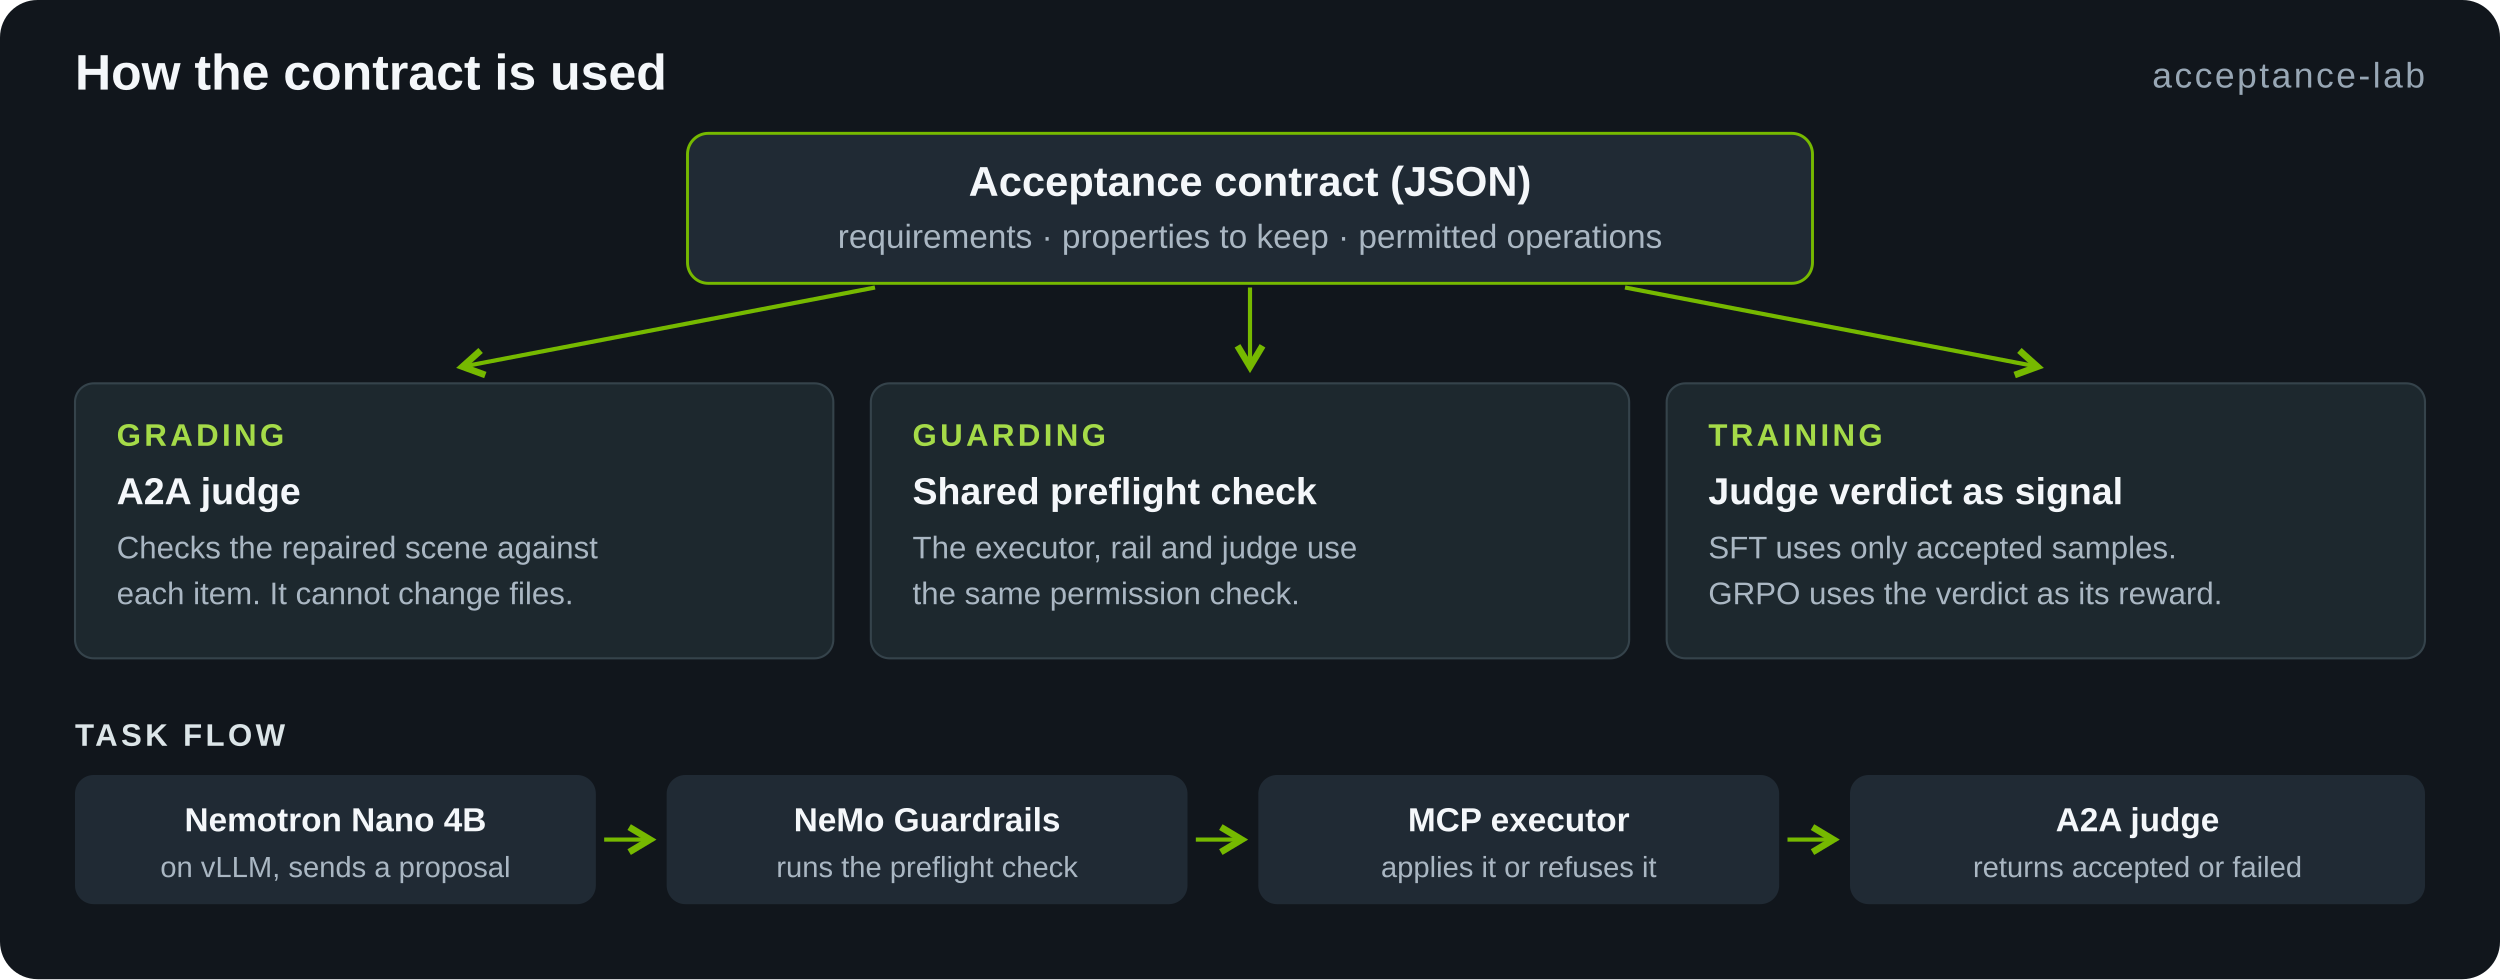
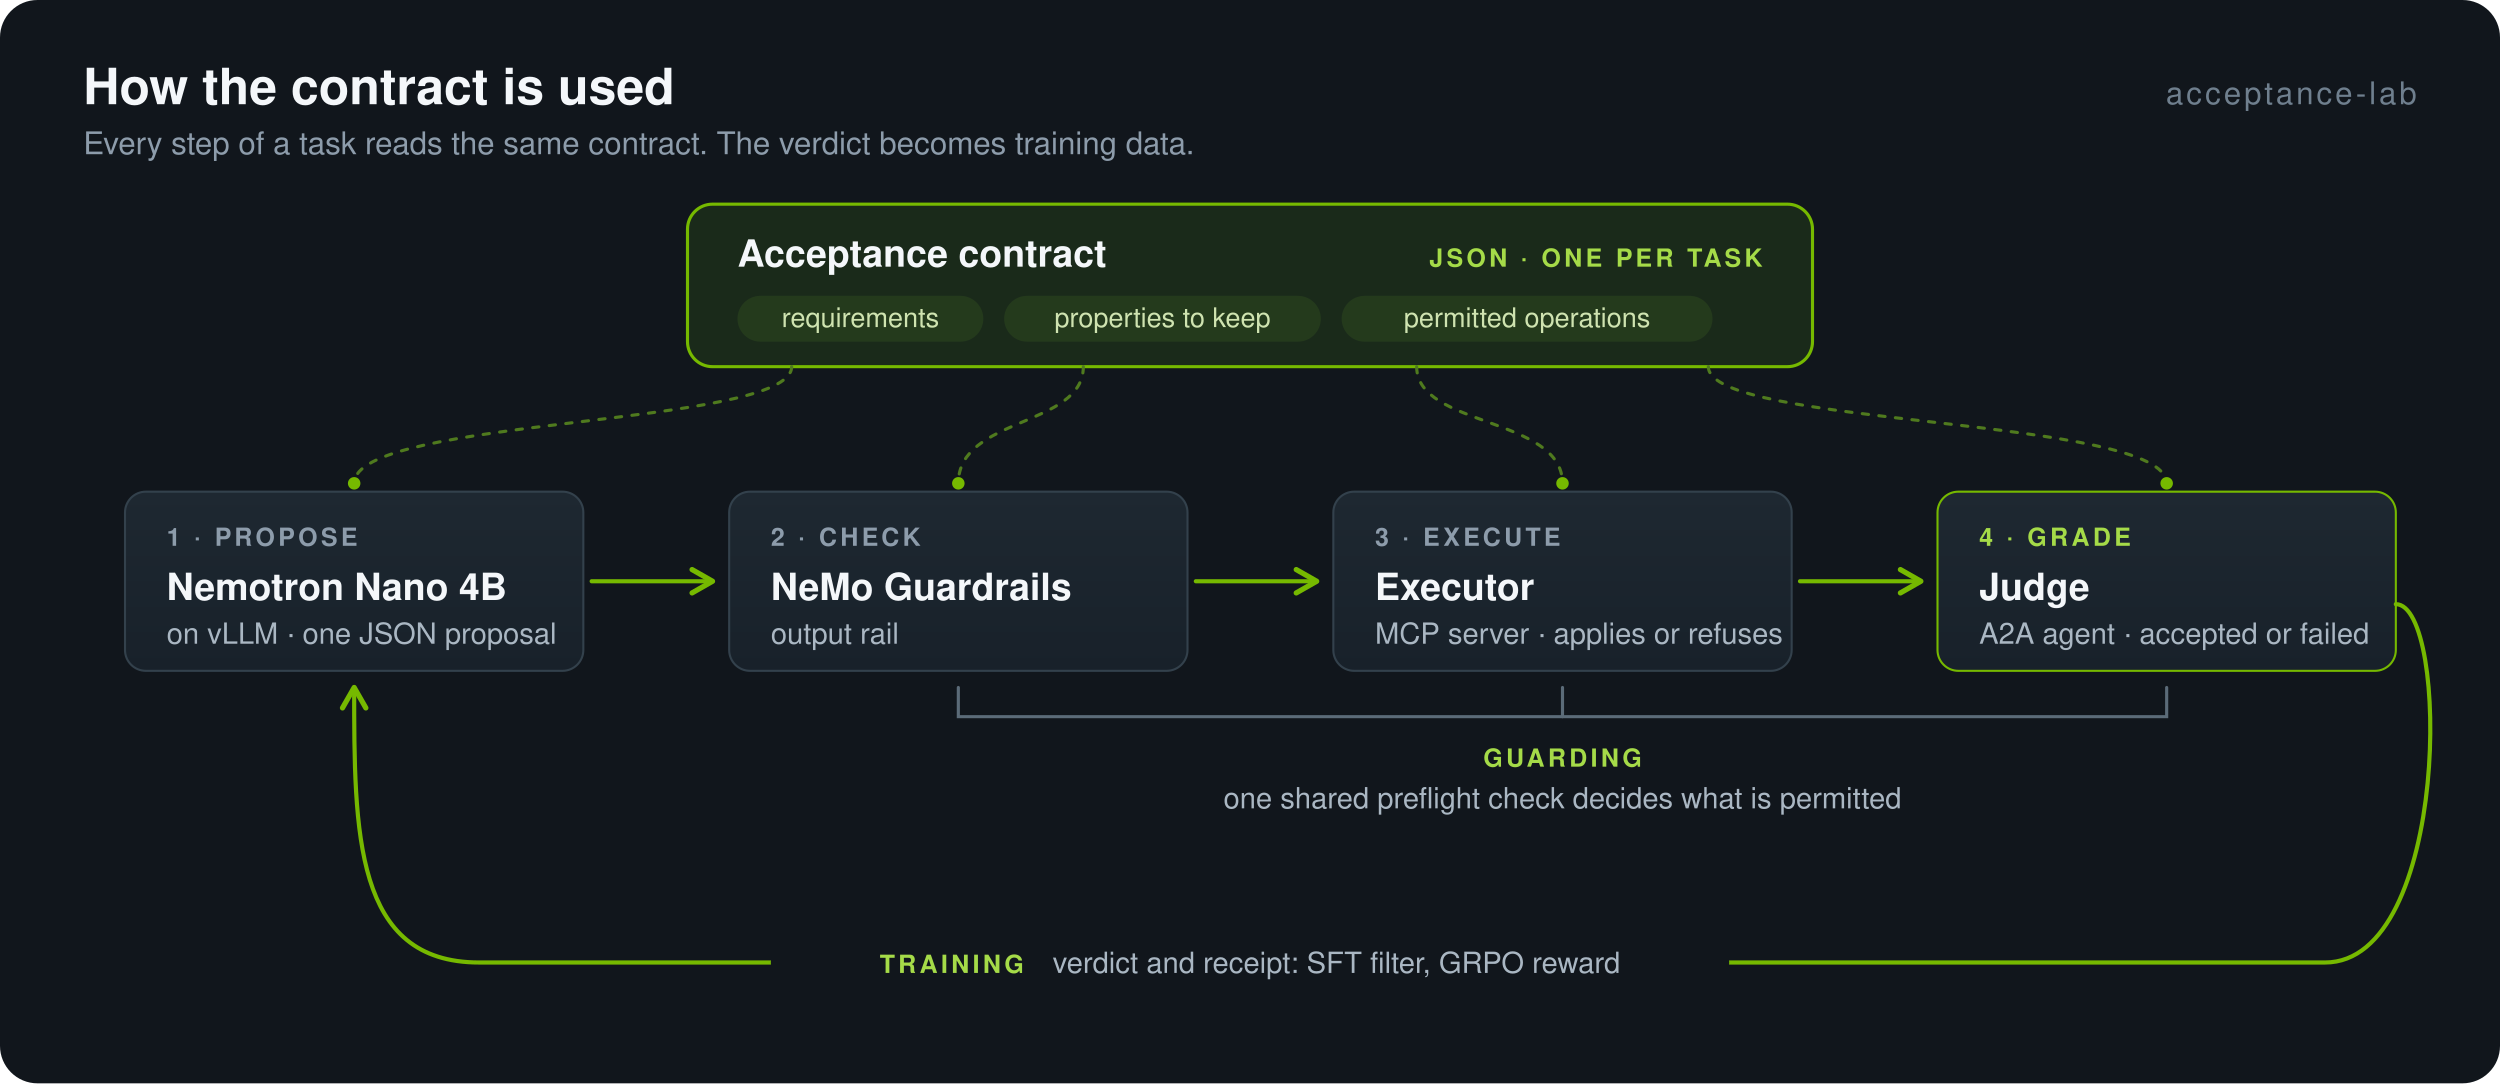
- <svg xmlns="http://www.w3.org/2000/svg" width="1200" height="470" viewBox="0 0 1200 470" role="img" aria-labelledby="title desc">
+ <svg xmlns="http://www.w3.org/2000/svg" width="1200" height="520" viewBox="0 0 1200 520" role="img" aria-labelledby="title desc">
  <defs>
-     <marker id="arrow" markerWidth="8" markerHeight="8" refX="6" refY="4" orient="auto">
-       <path d="M1 1L6 4L1 7" fill="none" stroke="#76b900" stroke-width="1.6" />
+     <marker id="head" viewBox="0 0 10 10" refX="8" refY="5" markerWidth="7" markerHeight="7" orient="auto-start-reverse">
+       <path d="M1 1L8 5L1 9" fill="none" stroke="#76b900" stroke-width="1.8" stroke-linecap="round" stroke-linejoin="round" />
    </marker>
+     <marker id="dot" viewBox="0 0 10 10" refX="5" refY="5" markerWidth="5" markerHeight="5">
+       <circle cx="5" cy="5" r="4" fill="#76b900" />
+     </marker>
+     <linearGradient id="card" x1="0" y1="0" x2="0" y2="1">
+       <stop offset="0" stop-color="#1e2831" />
+       <stop offset="1" stop-color="#18212a" />
+     </linearGradient>
  </defs>
-   <rect width="1200" height="470" rx="18" fill="#11161c" />
-   <g font-family="Segoe UI, Arial, sans-serif">
-     <text x="36" y="43" fill="#f4f7fa" font-size="24" font-weight="700">How the contract is used</text>
-     <text x="1164" y="42" text-anchor="end" fill="#98a7b5" font-size="17" letter-spacing="1.2">acceptance-lab</text>
-     <rect x="330" y="64" width="540" height="72" rx="10" fill="#202a34" stroke="#76b900" stroke-width="1.4" />
-     <text x="600" y="94" text-anchor="middle" fill="#f4f7fa" font-size="20" font-weight="600">Acceptance contract (JSON)</text>
-     <text x="600" y="119" text-anchor="middle" fill="#aab7c3" font-size="16">requirements · properties to keep · permitted operations</text>
-     <g fill="none" stroke="#76b900" stroke-width="2" marker-end="url(#arrow)">
-       <path d="M420 138L222 176" />
-       <path d="M600 138V176" />
-       <path d="M780 138L978 176" />
+   <rect width="1200" height="520" rx="18" fill="#11161c" />
+   <g font-family="'Segoe UI', system-ui, -apple-system, Helvetica, Arial, sans-serif">
+     <text x="40" y="50" fill="#f4f7fa" font-size="24" font-weight="700">How the contract is used</text>
+     <text x="40" y="74" fill="#8d9cab" font-size="15">Every step of a task reads the same contract. The verdict becomes training data.</text>
+     <text x="1160" y="50" text-anchor="end" fill="#6f7f8e" font-size="15" letter-spacing="1.4">acceptance-lab</text>
+     <rect x="330" y="98" width="540" height="78" rx="12" fill="#1a2a1a" stroke="#76b900" stroke-width="1.5" />
+     <text x="354" y="128" fill="#f4f7fa" font-size="18" font-weight="700">Acceptance contract</text>
+     <text x="846" y="128" text-anchor="end" fill="#a5db48" font-size="12" font-weight="700" letter-spacing="1.6">JSON · ONE PER TASK</text>
+     <g font-size="13" fill="#cfe3b0">
+       <rect x="354" y="142" width="118" height="22" rx="11" fill="#243a1c" />
+       <text x="413" y="157" text-anchor="middle">requirements</text>
+       <rect x="482" y="142" width="152" height="22" rx="11" fill="#243a1c" />
+       <text x="558" y="157" text-anchor="middle">properties to keep</text>
+       <rect x="644" y="142" width="178" height="22" rx="11" fill="#243a1c" />
+       <text x="733" y="157" text-anchor="middle">permitted operations</text>
    </g>
-     <g fill="#1d282e" stroke="#35434b">
-       <rect x="36" y="184" width="364" height="132" rx="9" />
-       <rect x="418" y="184" width="364" height="132" rx="9" />
-       <rect x="800" y="184" width="364" height="132" rx="9" />
+     <g fill="none" stroke="#4f7a1e" stroke-width="1.5" stroke-dasharray="3 5" stroke-linecap="round" marker-end="url(#dot)">
+       <path d="M380 176C380 205 170 200 170 232" />
+       <path d="M520 176C520 205 460 200 460 232" />
+       <path d="M680 176C680 205 750 200 750 232" />
+       <path d="M820 176C820 205 1040 200 1040 232" />
    </g>
-     <g fill="#a5db48" font-size="15" font-weight="700" letter-spacing="1.6">
-       <text x="56" y="214">GRADING</text>
-       <text x="438" y="214">GUARDING</text>
-       <text x="820" y="214">TRAINING</text>
+     <g fill="url(#card)" stroke="#33414c" stroke-width="1">
+       <rect x="60" y="236" width="220" height="86" rx="10" />
+       <rect x="350" y="236" width="220" height="86" rx="10" />
+       <rect x="640" y="236" width="220" height="86" rx="10" />
+       <rect x="930" y="236" width="220" height="86" rx="10" stroke="#76b900" />
+     </g>
+     <g fill="#8d9cab" font-size="12" font-weight="700" letter-spacing="1.6">
+       <text x="80" y="262">1 · PROPOSE</text>
+       <text x="370" y="262">2 · CHECK</text>
+       <text x="660" y="262">3 · EXECUTE</text>
+       <text x="950" y="262" fill="#a5db48">4 · GRADE</text>
    </g>
    <g fill="#f4f7fa" font-size="18" font-weight="600">
-       <text x="56" y="242">A2A judge</text>
-       <text x="438" y="242">Shared preflight check</text>
-       <text x="820" y="242">Judge verdict as signal</text>
+       <text x="80" y="288">Nemotron Nano 4B</text>
+       <text x="370" y="288">NeMo Guardrails</text>
+       <text x="660" y="288">Executor</text>
+       <text x="950" y="288">Judge</text>
    </g>
-     <g fill="#aab7c3" font-size="15">
-       <text x="56" y="268">Checks the repaired scene against</text>
-       <text x="56" y="290">each item. It cannot change files.</text>
-       <text x="438" y="268">The executor, rail and judge use</text>
-       <text x="438" y="290">the same permission check.</text>
-       <text x="820" y="268">SFT uses only accepted samples.</text>
-       <text x="820" y="290">GRPO uses the verdict as its reward.</text>
+     <g fill="#aab7c3" font-size="14">
+       <text x="80" y="309">on vLLM · one JSON proposal</text>
+       <text x="370" y="309">output rail</text>
+       <text x="660" y="309">MCP server · applies or refuses</text>
+       <text x="950" y="309">A2A agent · accepted or failed</text>
    </g>
-     <text x="36" y="358" fill="#dce5e8" font-size="15" font-weight="700" letter-spacing="1.6">TASK FLOW</text>
-     <g fill="#202a34">
-       <rect x="36" y="372" width="250" height="62" rx="9" />
-       <rect x="320" y="372" width="250" height="62" rx="9" />
-       <rect x="604" y="372" width="250" height="62" rx="9" />
-       <rect x="888" y="372" width="276" height="62" rx="9" />
+     <g fill="none" stroke="#76b900" stroke-width="2" stroke-linecap="round" marker-end="url(#head)">
+       <path d="M284 279H342" />
+       <path d="M574 279H632" />
+       <path d="M864 279H922" />
    </g>
-     <g fill="none" stroke="#76b900" stroke-width="2" marker-end="url(#arrow)">
-       <path d="M290 403H312" />
-       <path d="M574 403H596" />
-       <path d="M858 403H880" />
+     <g fill="none" stroke="#5b6b78" stroke-width="1.5" stroke-linecap="round">
+       <path d="M460 330V344H1040V330" />
+       <path d="M750 330V344" />
    </g>
-     <g fill="#f4f7fa" font-size="16" font-weight="600" text-anchor="middle">
-       <text x="161" y="399">Nemotron Nano 4B</text>
-       <text x="445" y="399">NeMo Guardrails</text>
-       <text x="729" y="399">MCP executor</text>
-       <text x="1026" y="399">A2A judge</text>
-     </g>
-     <g fill="#aab7c3" font-size="14" text-anchor="middle">
-       <text x="161" y="421">on vLLM, sends a proposal</text>
-       <text x="445" y="421">runs the preflight check</text>
-       <text x="729" y="421">applies it or refuses it</text>
-       <text x="1026" y="421">returns accepted or failed</text>
-     </g>
+     <text x="750" y="368" text-anchor="middle" fill="#a5db48" font-size="12" font-weight="700" letter-spacing="1.6">GUARDING</text>
+     <text x="750" y="388" text-anchor="middle" fill="#aab7c3" font-size="14">one shared preflight check decides what is permitted</text>
+     <path d="M1150 290C1176 290 1176 462 1116 462H230C170 462 170 400 170 330" fill="none" stroke="#76b900" stroke-width="2" stroke-linecap="round" marker-end="url(#head)" />
+     <rect x="370" y="447" width="460" height="30" rx="15" fill="#11161c" />
+     <text x="600" y="467" text-anchor="middle" font-size="14">
+       <tspan fill="#a5db48" font-size="12" font-weight="700" letter-spacing="1.6">TRAINING</tspan>
+       <tspan fill="#aab7c3" dx="10">verdict and receipt: SFT filter, GRPO reward</tspan>
+     </text>
  </g>
</svg>
